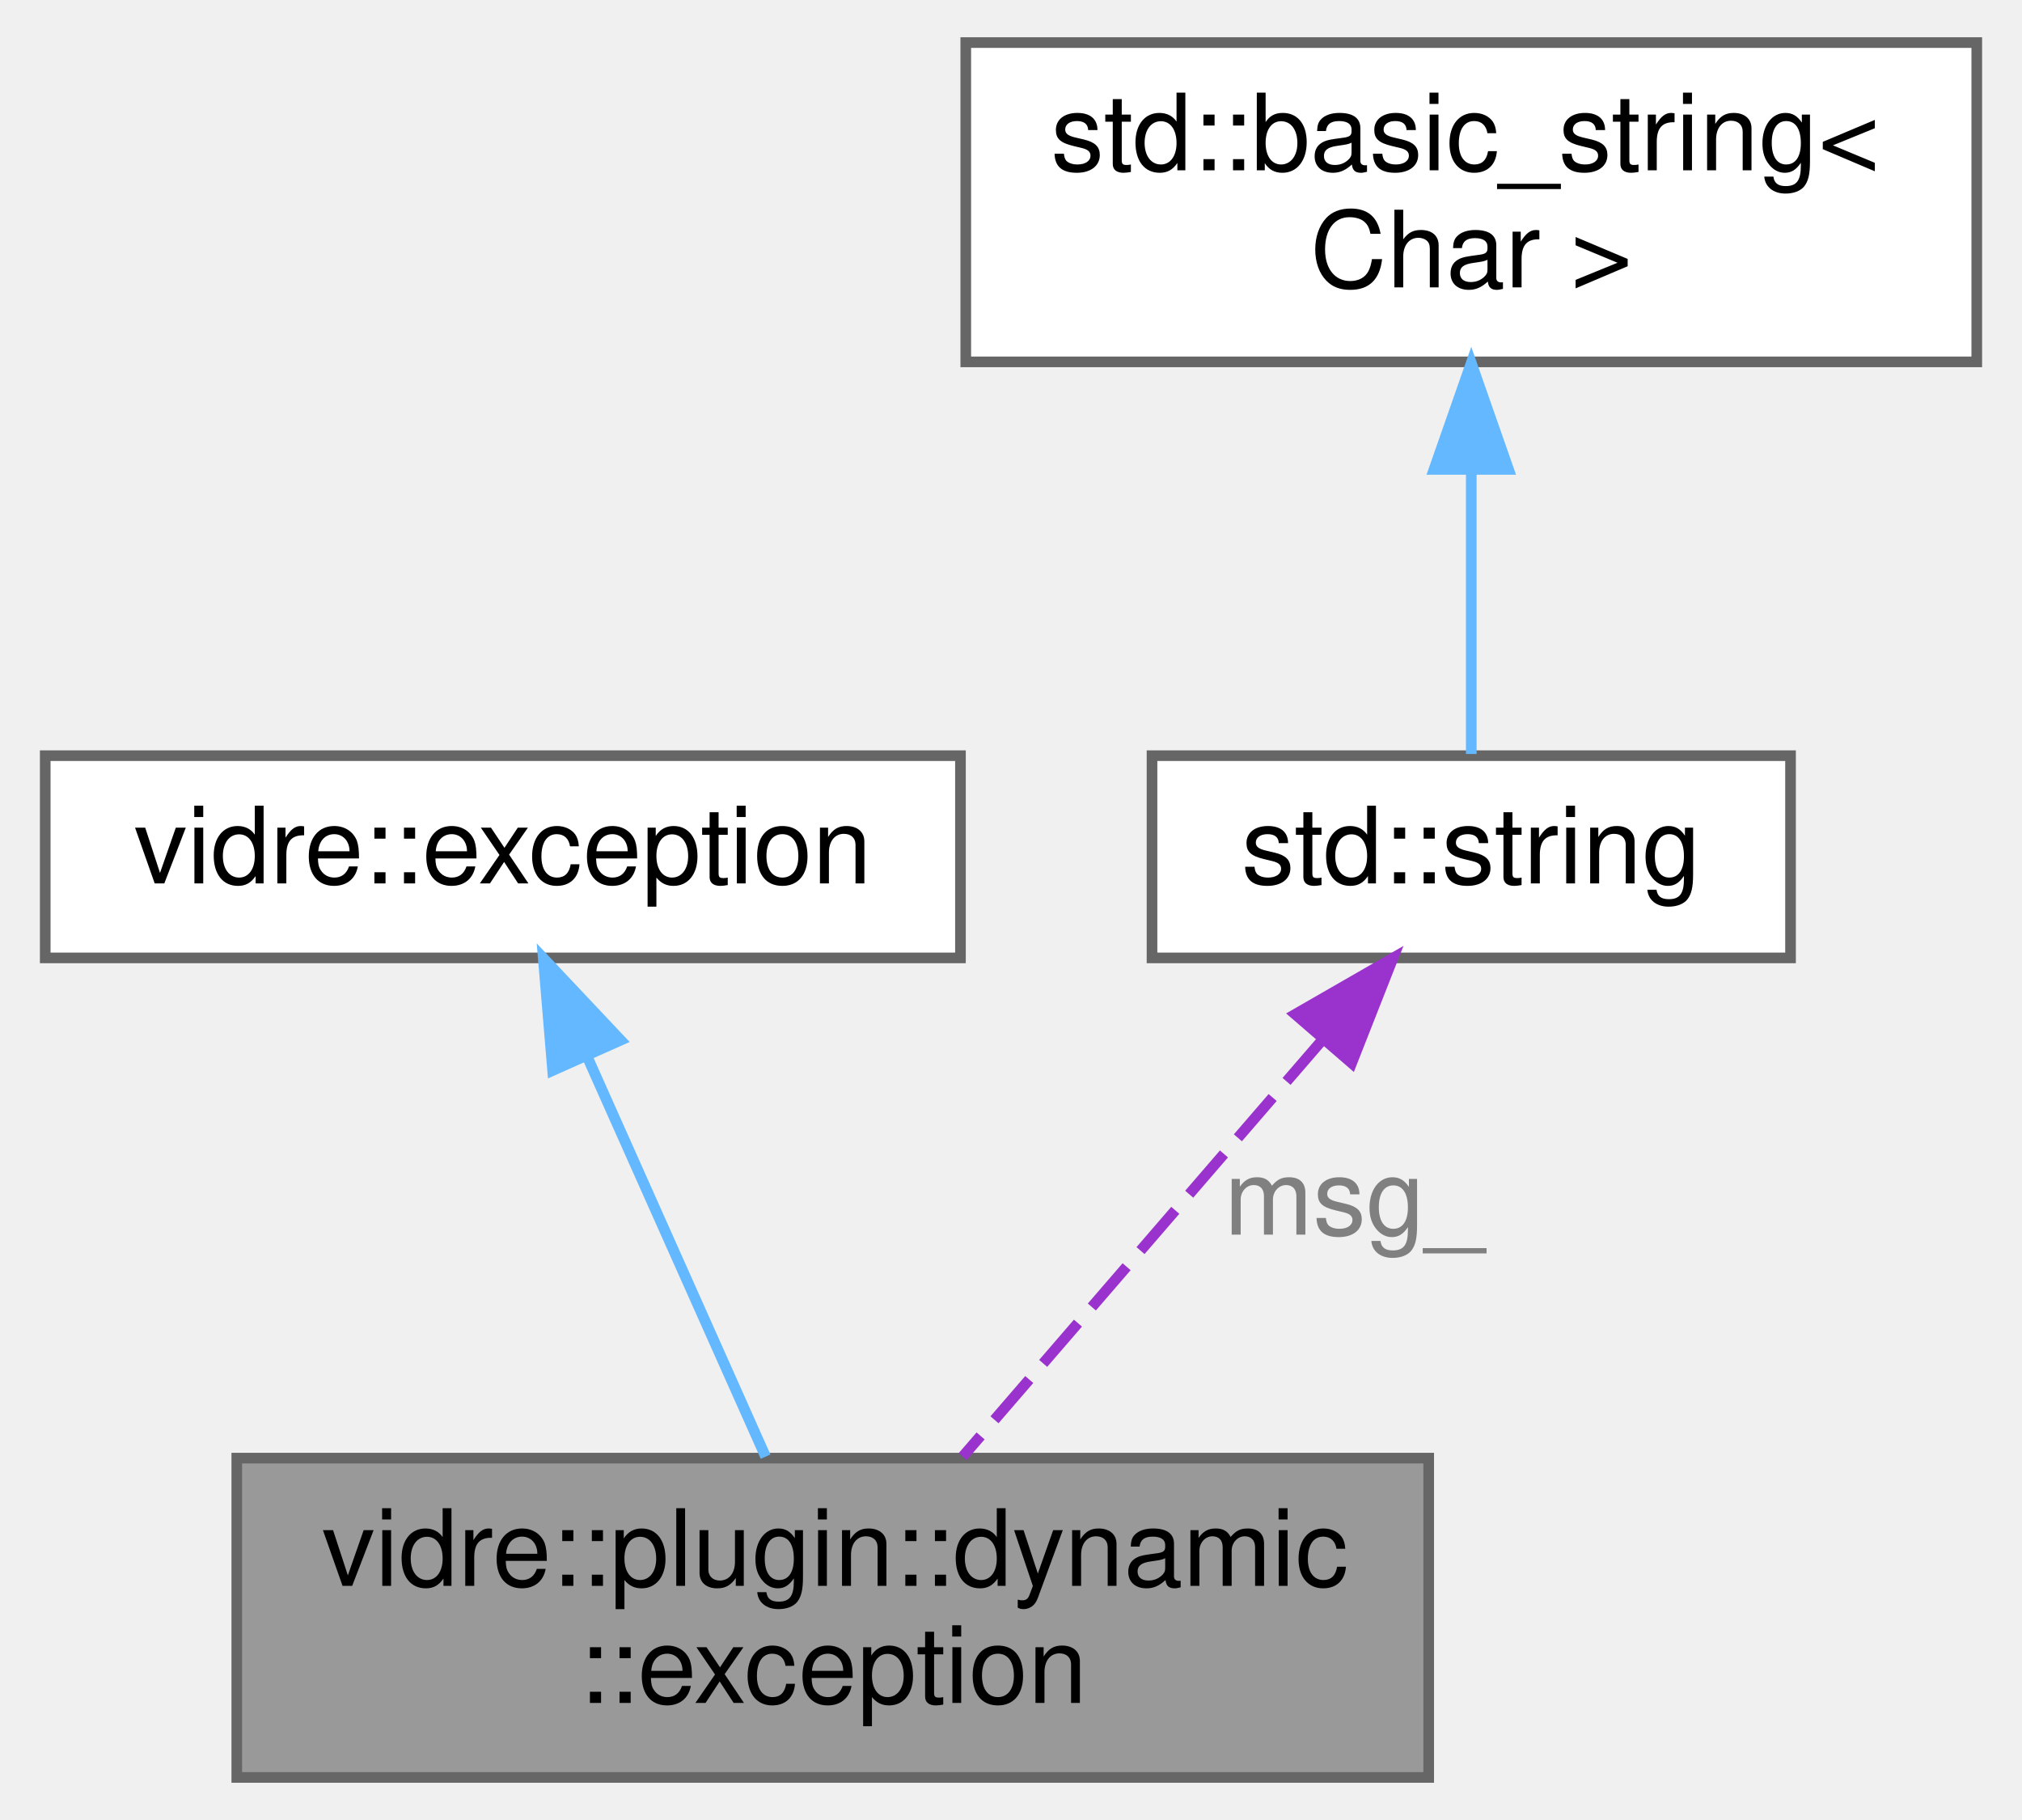
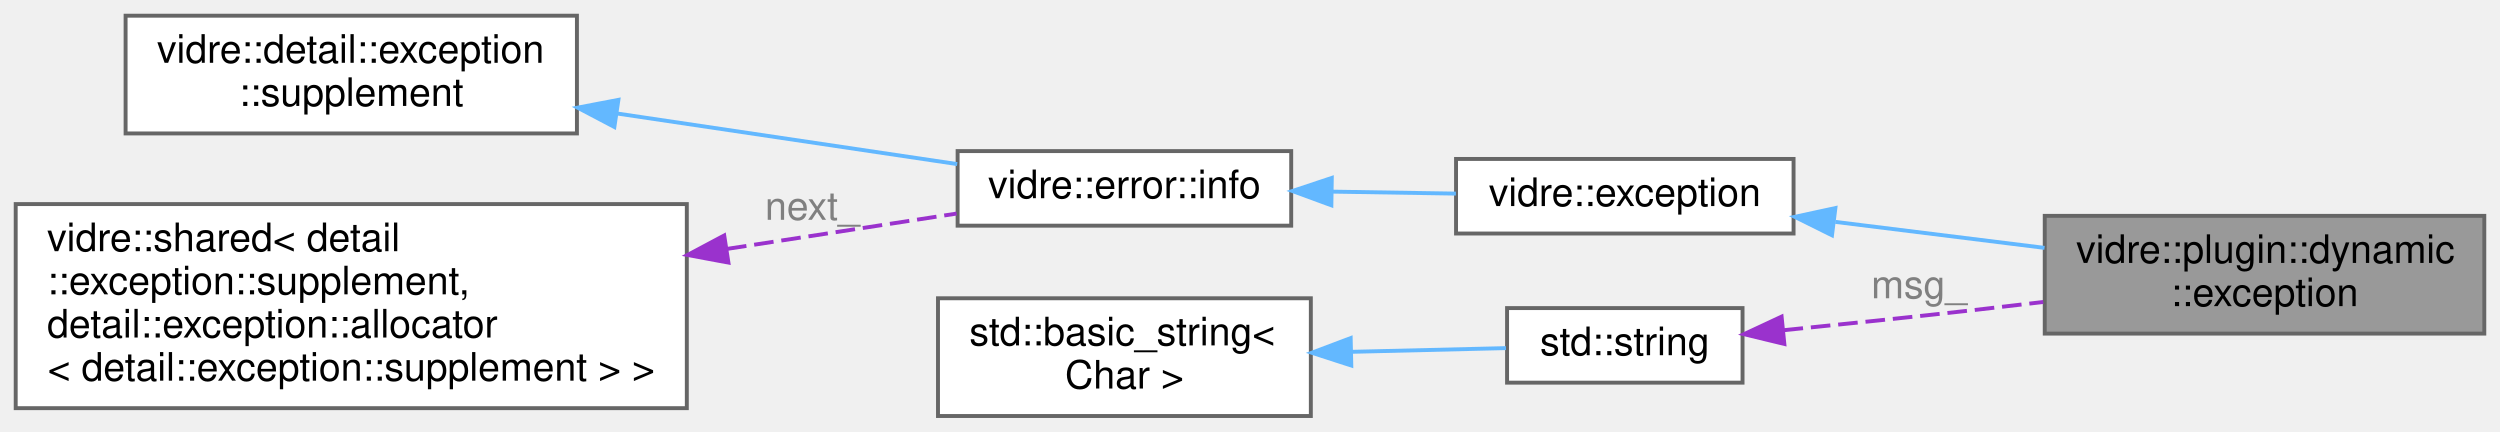
- <svg xmlns="http://www.w3.org/2000/svg" xmlns:xlink="http://www.w3.org/1999/xlink" width="190pt" height="171pt" viewBox="0.00 0.00 189.50 171.00">
-   <g id="graph0" class="graph" transform="scale(1 1) rotate(0) translate(4 167)">
+ <svg xmlns="http://www.w3.org/2000/svg" xmlns:xlink="http://www.w3.org/1999/xlink" width="637pt" height="110pt" viewBox="0.00 0.00 637.00 110.00">
+   <g id="graph0" class="graph" transform="scale(1 1) rotate(0) translate(4 106)">
    <g id="Node000001" class="node">
      <g id="a_Node000001">
        <a xlink:title="Exception.">
-           <polygon fill="#999999" stroke="#666666" points="130,-30 18,-30 18,0 130,0 130,-30" />
-           <text text-anchor="start" x="26" y="-18" font-family="Helvetica,sans-Serif" font-size="10.00">vidre::plugin::dynamic</text>
-           <text text-anchor="middle" x="74" y="-7" font-family="Helvetica,sans-Serif" font-size="10.00">::exception</text>
+           <polygon fill="#999999" stroke="#666666" points="629,-51 517,-51 517,-21 629,-21 629,-51" />
+           <text text-anchor="start" x="525" y="-39" font-family="Helvetica,sans-Serif" font-size="10.00">vidre::plugin::dynamic</text>
+           <text text-anchor="middle" x="573" y="-28" font-family="Helvetica,sans-Serif" font-size="10.00">::exception</text>
        </a>
      </g>
    </g>
    <g id="Node000002" class="node">
      <g id="a_Node000002">
-         <a xlink:title=" ">
-           <polygon fill="white" stroke="#666666" points="86,-96 0,-96 0,-77 86,-77 86,-96" />
-           <text text-anchor="middle" x="43" y="-84" font-family="Helvetica,sans-Serif" font-size="10.00">vidre::exception</text>
+         <a xlink:href="classvidre_1_1exception.html" target="_top" xlink:title="General exception.">
+           <polygon fill="white" stroke="#666666" points="453,-65.5 367,-65.5 367,-46.5 453,-46.5 453,-65.5" />
+           <text text-anchor="middle" x="410" y="-53.5" font-family="Helvetica,sans-Serif" font-size="10.00">vidre::exception</text>
        </a>
      </g>
    </g>
    <g id="edge1_Node000001_Node000002" class="edge">
      <g id="a_edge1_Node000001_Node000002">
        <a xlink:title=" ">
-           <path fill="none" stroke="#63b8ff" d="M50.9,-67.78C56.11,-56.1 62.84,-41.01 67.69,-30.14" />
-           <polygon fill="#63b8ff" stroke="#63b8ff" points="47.68,-66.42 46.8,-76.98 54.07,-69.27 47.68,-66.42" />
+           <path fill="none" stroke="#63b8ff" d="M463.65,-49.46C480.73,-47.34 499.71,-44.98 516.95,-42.84" />
+           <polygon fill="#63b8ff" stroke="#63b8ff" points="462.79,-46.04 453.3,-50.75 463.66,-52.99 462.79,-46.04" />
        </a>
      </g>
    </g>
    <g id="Node000003" class="node">
      <g id="a_Node000003">
-         <a xlink:title=" ">
-           <polygon fill="white" stroke="#666666" points="164,-96 104,-96 104,-77 164,-77 164,-96" />
-           <text text-anchor="middle" x="134" y="-84" font-family="Helvetica,sans-Serif" font-size="10.00">std::string</text>
+         <a xlink:href="classvidre_1_1error_1_1info.html" target="_top" xlink:title="Base class for supplemental exception info.">
+           <polygon fill="white" stroke="#666666" points="325,-67.5 240,-67.5 240,-48.5 325,-48.5 325,-67.5" />
+           <text text-anchor="middle" x="282.5" y="-55.5" font-family="Helvetica,sans-Serif" font-size="10.00">vidre::error::info</text>
        </a>
      </g>
    </g>
-     <g id="edge2_Node000001_Node000003" class="edge">
-       <g id="a_edge2_Node000001_Node000003">
+     <g id="edge2_Node000002_Node000003" class="edge">
+       <g id="a_edge2_Node000002_Node000003">
        <a xlink:title=" ">
-           <path fill="none" stroke="#9a32cd" stroke-dasharray="5,2" d="M119.91,-69.18C109.68,-57.33 95.97,-41.45 86.21,-30.14" />
-           <polygon fill="#9a32cd" stroke="#9a32cd" points="117.46,-71.7 126.64,-76.98 122.76,-67.12 117.46,-71.7" />
+           <path fill="none" stroke="#63b8ff" d="M335.57,-57.17C346.03,-57 356.9,-56.83 366.96,-56.67" />
+           <polygon fill="#63b8ff" stroke="#63b8ff" points="335.23,-53.68 325.29,-57.33 335.34,-60.67 335.23,-53.68" />
        </a>
      </g>
-       <text text-anchor="middle" x="123" y="-51" font-family="Helvetica,sans-Serif" font-size="10.00" fill="grey"> msg_</text>
    </g>
    <g id="Node000004" class="node">
      <g id="a_Node000004">
-         <a xlink:title=" ">
-           <polygon fill="white" stroke="#666666" points="181.5,-163 86.5,-163 86.5,-133 181.5,-133 181.5,-163" />
-           <text text-anchor="start" x="94.5" y="-151" font-family="Helvetica,sans-Serif" font-size="10.00">std::basic_string&lt;</text>
-           <text text-anchor="middle" x="134" y="-140" font-family="Helvetica,sans-Serif" font-size="10.00"> Char &gt;</text>
+         <a xlink:href="classvidre_1_1detail_1_1exception_1_1supplement.html" target="_top" xlink:title="Supplemental information for exceptions.">
+           <polygon fill="white" stroke="#666666" points="143,-102 28,-102 28,-72 143,-72 143,-102" />
+           <text text-anchor="start" x="36" y="-90" font-family="Helvetica,sans-Serif" font-size="10.00">vidre::detail::exception</text>
+           <text text-anchor="middle" x="85.5" y="-79" font-family="Helvetica,sans-Serif" font-size="10.00">::supplement</text>
        </a>
      </g>
    </g>
    <g id="edge3_Node000003_Node000004" class="edge">
      <g id="a_edge3_Node000003_Node000004">
        <a xlink:title=" ">
-           <path fill="none" stroke="#63b8ff" d="M134,-122.79C134,-113.36 134,-103.15 134,-96.16" />
-           <polygon fill="#63b8ff" stroke="#63b8ff" points="130.5,-122.9 134,-132.9 137.5,-122.9 130.5,-122.9" />
+           <path fill="none" stroke="#63b8ff" d="M153.15,-77.09C181.92,-72.81 214.67,-67.94 239.9,-64.19" />
+           <polygon fill="#63b8ff" stroke="#63b8ff" points="152.54,-73.64 143.16,-78.57 153.57,-80.56 152.54,-73.64" />
+         </a>
+       </g>
+     </g>
+     <g id="Node000005" class="node">
+       <g id="a_Node000005">
+         <a xlink:href="classvidre_1_1shared.html" target="_top" xlink:title=" ">
+           <polygon fill="white" stroke="#666666" points="171,-54 0,-54 0,-2 171,-2 171,-54" />
+           <text text-anchor="start" x="8" y="-42" font-family="Helvetica,sans-Serif" font-size="10.00">vidre::shared&lt; detail</text>
+           <text text-anchor="start" x="8" y="-31" font-family="Helvetica,sans-Serif" font-size="10.00">::exception::supplement,</text>
+           <text text-anchor="start" x="8" y="-20" font-family="Helvetica,sans-Serif" font-size="10.00"> detail::exception::allocator</text>
+           <text text-anchor="middle" x="85.5" y="-9" font-family="Helvetica,sans-Serif" font-size="10.00">&lt; detail::exception::supplement &gt; &gt;</text>
+         </a>
+       </g>
+     </g>
+     <g id="edge4_Node000003_Node000005" class="edge">
+       <g id="a_edge4_Node000003_Node000005">
+         <a xlink:title=" ">
+           <path fill="none" stroke="#9a32cd" stroke-dasharray="5,2" d="M181.24,-42.58C201.8,-45.74 222.52,-48.93 239.74,-51.58" />
+           <polygon fill="#9a32cd" stroke="#9a32cd" points="181.6,-39.09 171.18,-41.03 180.53,-46.01 181.6,-39.09" />
+         </a>
+       </g>
+       <text text-anchor="middle" x="203" y="-50" font-family="Helvetica,sans-Serif" font-size="10.00" fill="grey"> next_</text>
+     </g>
+     <g id="Node000006" class="node">
+       <g id="a_Node000006">
+         <a xlink:title=" ">
+           <polygon fill="white" stroke="#666666" points="440,-27.5 380,-27.5 380,-8.5 440,-8.5 440,-27.5" />
+           <text text-anchor="middle" x="410" y="-15.5" font-family="Helvetica,sans-Serif" font-size="10.00">std::string</text>
+         </a>
+       </g>
+     </g>
+     <g id="edge5_Node000001_Node000006" class="edge">
+       <g id="a_edge5_Node000001_Node000006">
+         <a xlink:title=" ">
+           <path fill="none" stroke="#9a32cd" stroke-dasharray="5,2" d="M450.44,-21.86C465.63,-23.39 483.13,-25.21 499,-27 504.71,-27.64 510.67,-28.34 516.61,-29.05" />
+           <polygon fill="#9a32cd" stroke="#9a32cd" points="450.65,-18.36 440.35,-20.85 449.95,-25.33 450.65,-18.36" />
+         </a>
+       </g>
+       <text text-anchor="middle" x="485" y="-30" font-family="Helvetica,sans-Serif" font-size="10.00" fill="grey"> msg_</text>
+     </g>
+     <g id="Node000007" class="node">
+       <g id="a_Node000007">
+         <a xlink:title=" ">
+           <polygon fill="white" stroke="#666666" points="330,-30 235,-30 235,0 330,0 330,-30" />
+           <text text-anchor="start" x="243" y="-18" font-family="Helvetica,sans-Serif" font-size="10.00">std::basic_string&lt;</text>
+           <text text-anchor="middle" x="282.5" y="-7" font-family="Helvetica,sans-Serif" font-size="10.00"> Char &gt;</text>
+         </a>
+       </g>
+     </g>
+     <g id="edge6_Node000006_Node000007" class="edge">
+       <g id="a_edge6_Node000006_Node000007">
+         <a xlink:title=" ">
+           <path fill="none" stroke="#63b8ff" d="M340.49,-16.36C354.06,-16.69 367.99,-17.02 379.72,-17.3" />
+           <polygon fill="#63b8ff" stroke="#63b8ff" points="340.31,-12.86 330.23,-16.12 340.15,-19.86 340.31,-12.86" />
        </a>
      </g>
    </g>
  </g>
</svg>
